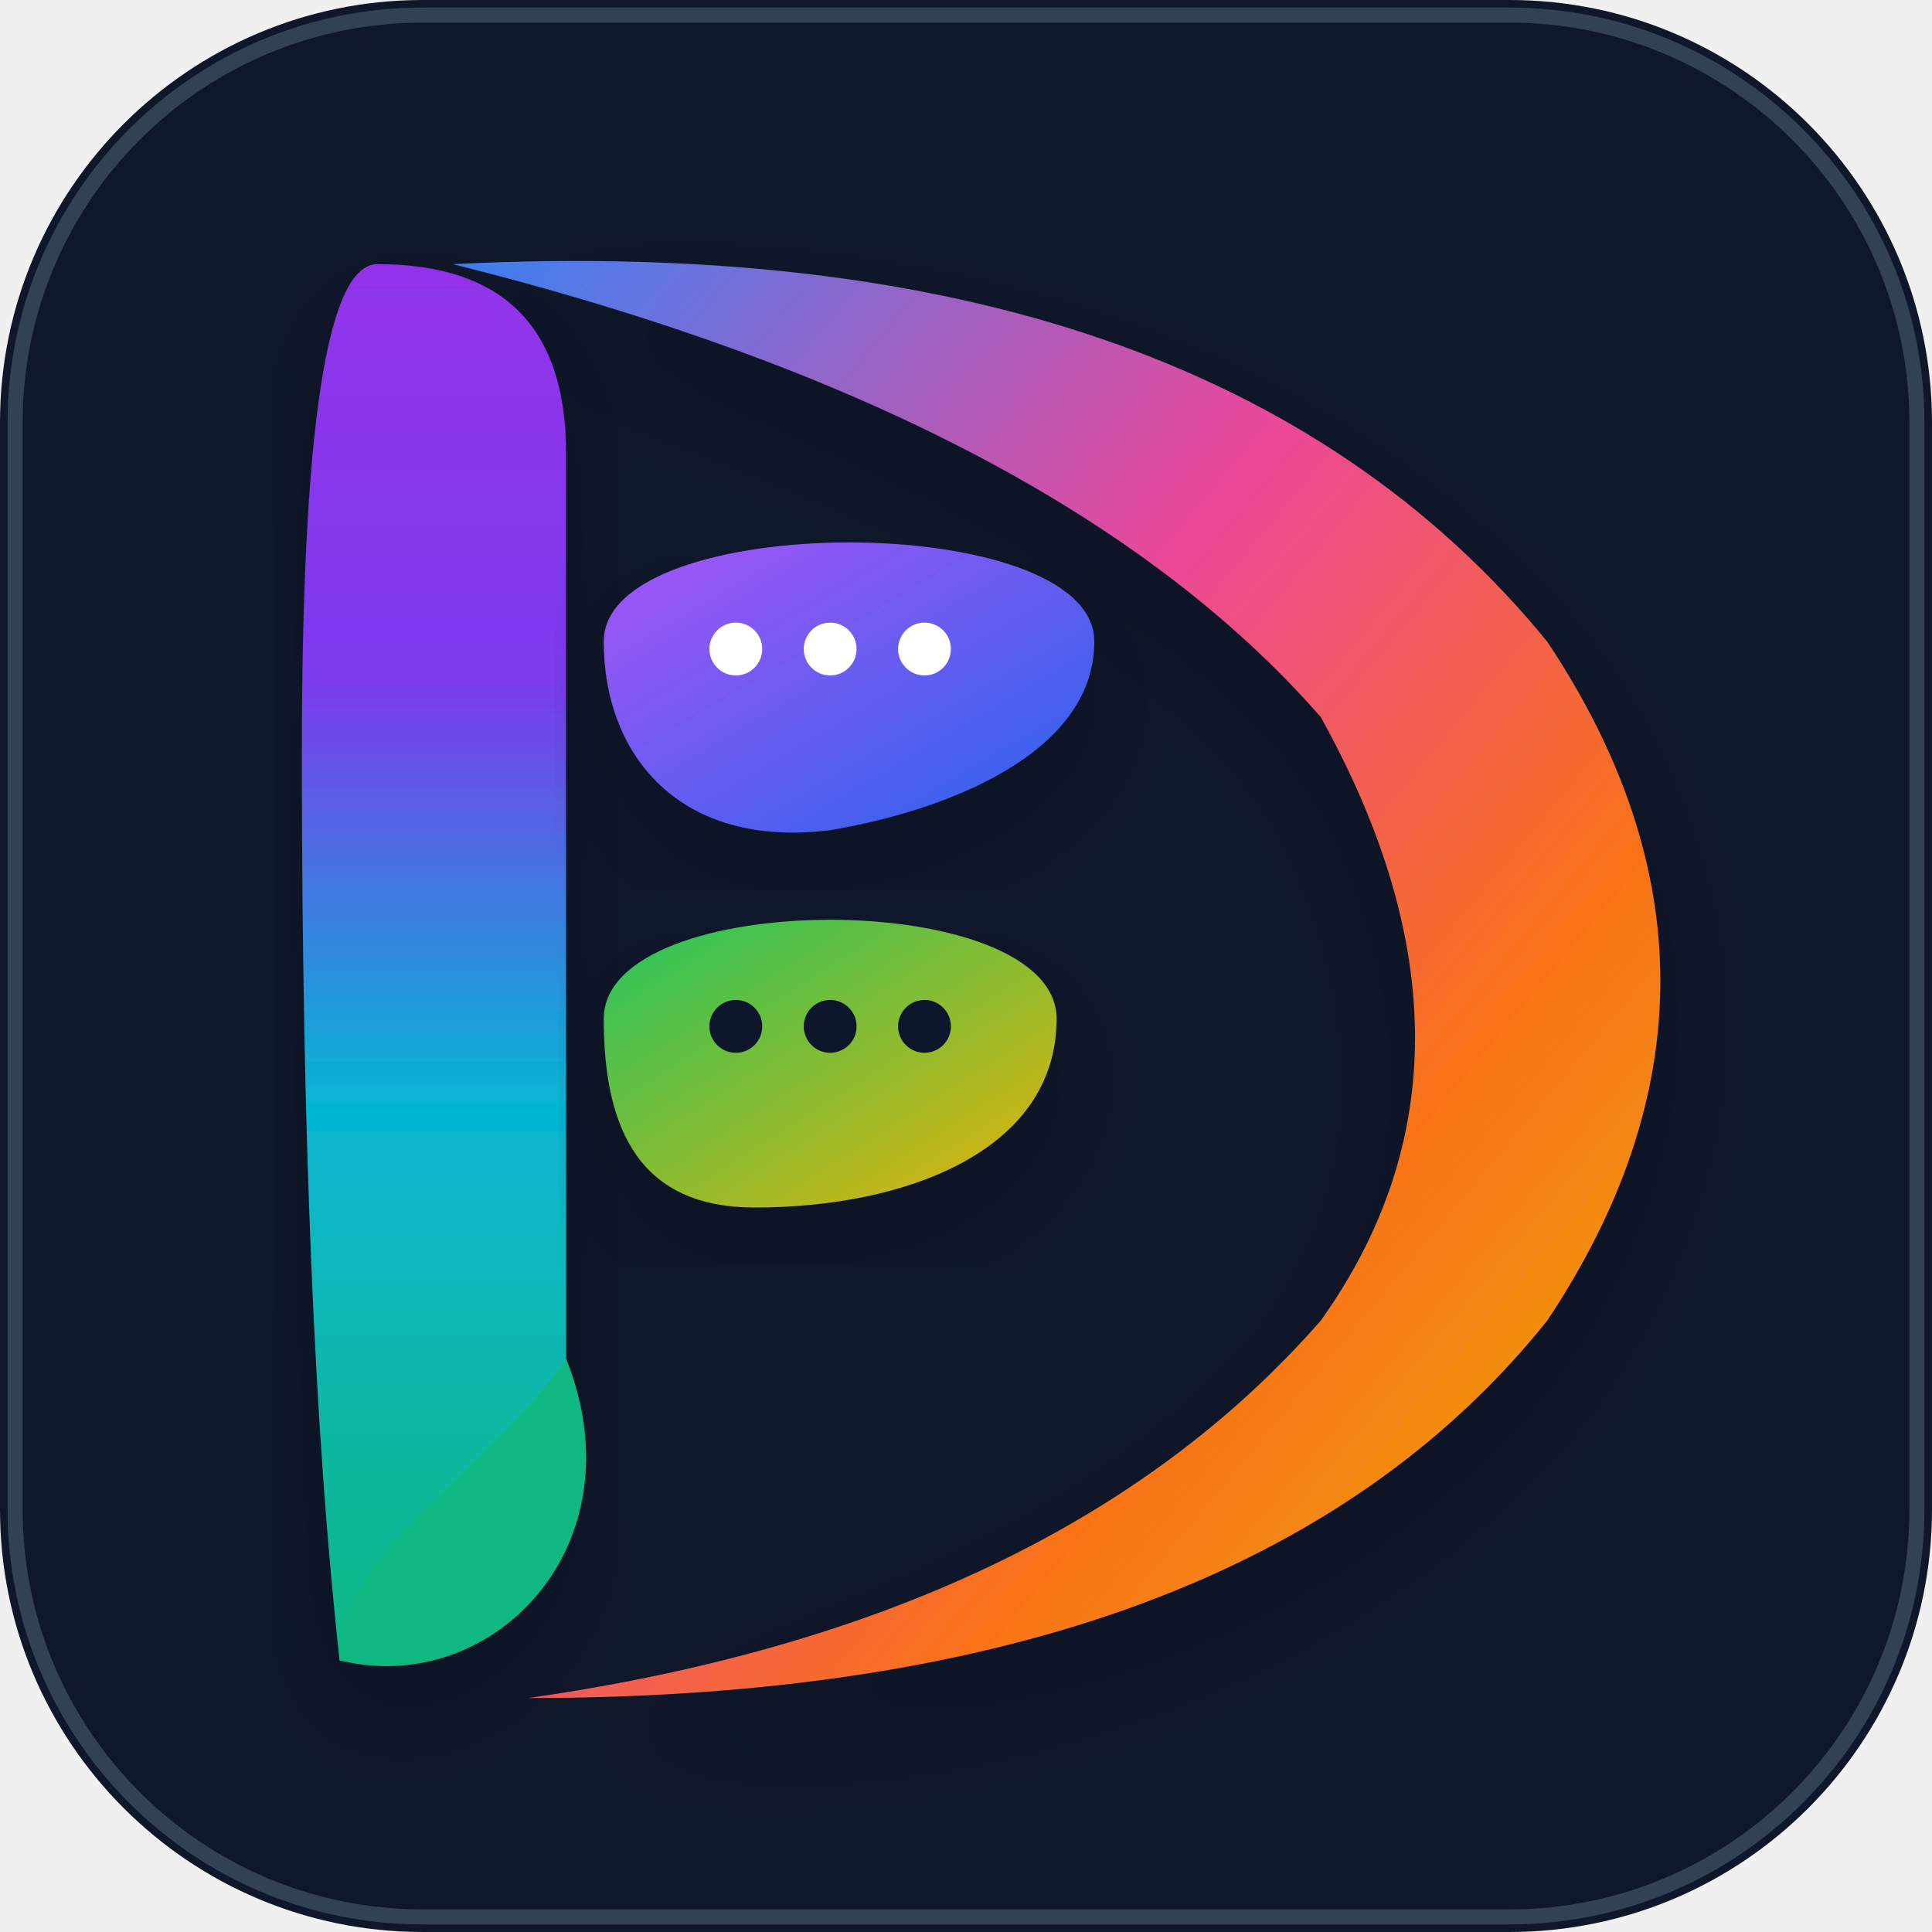
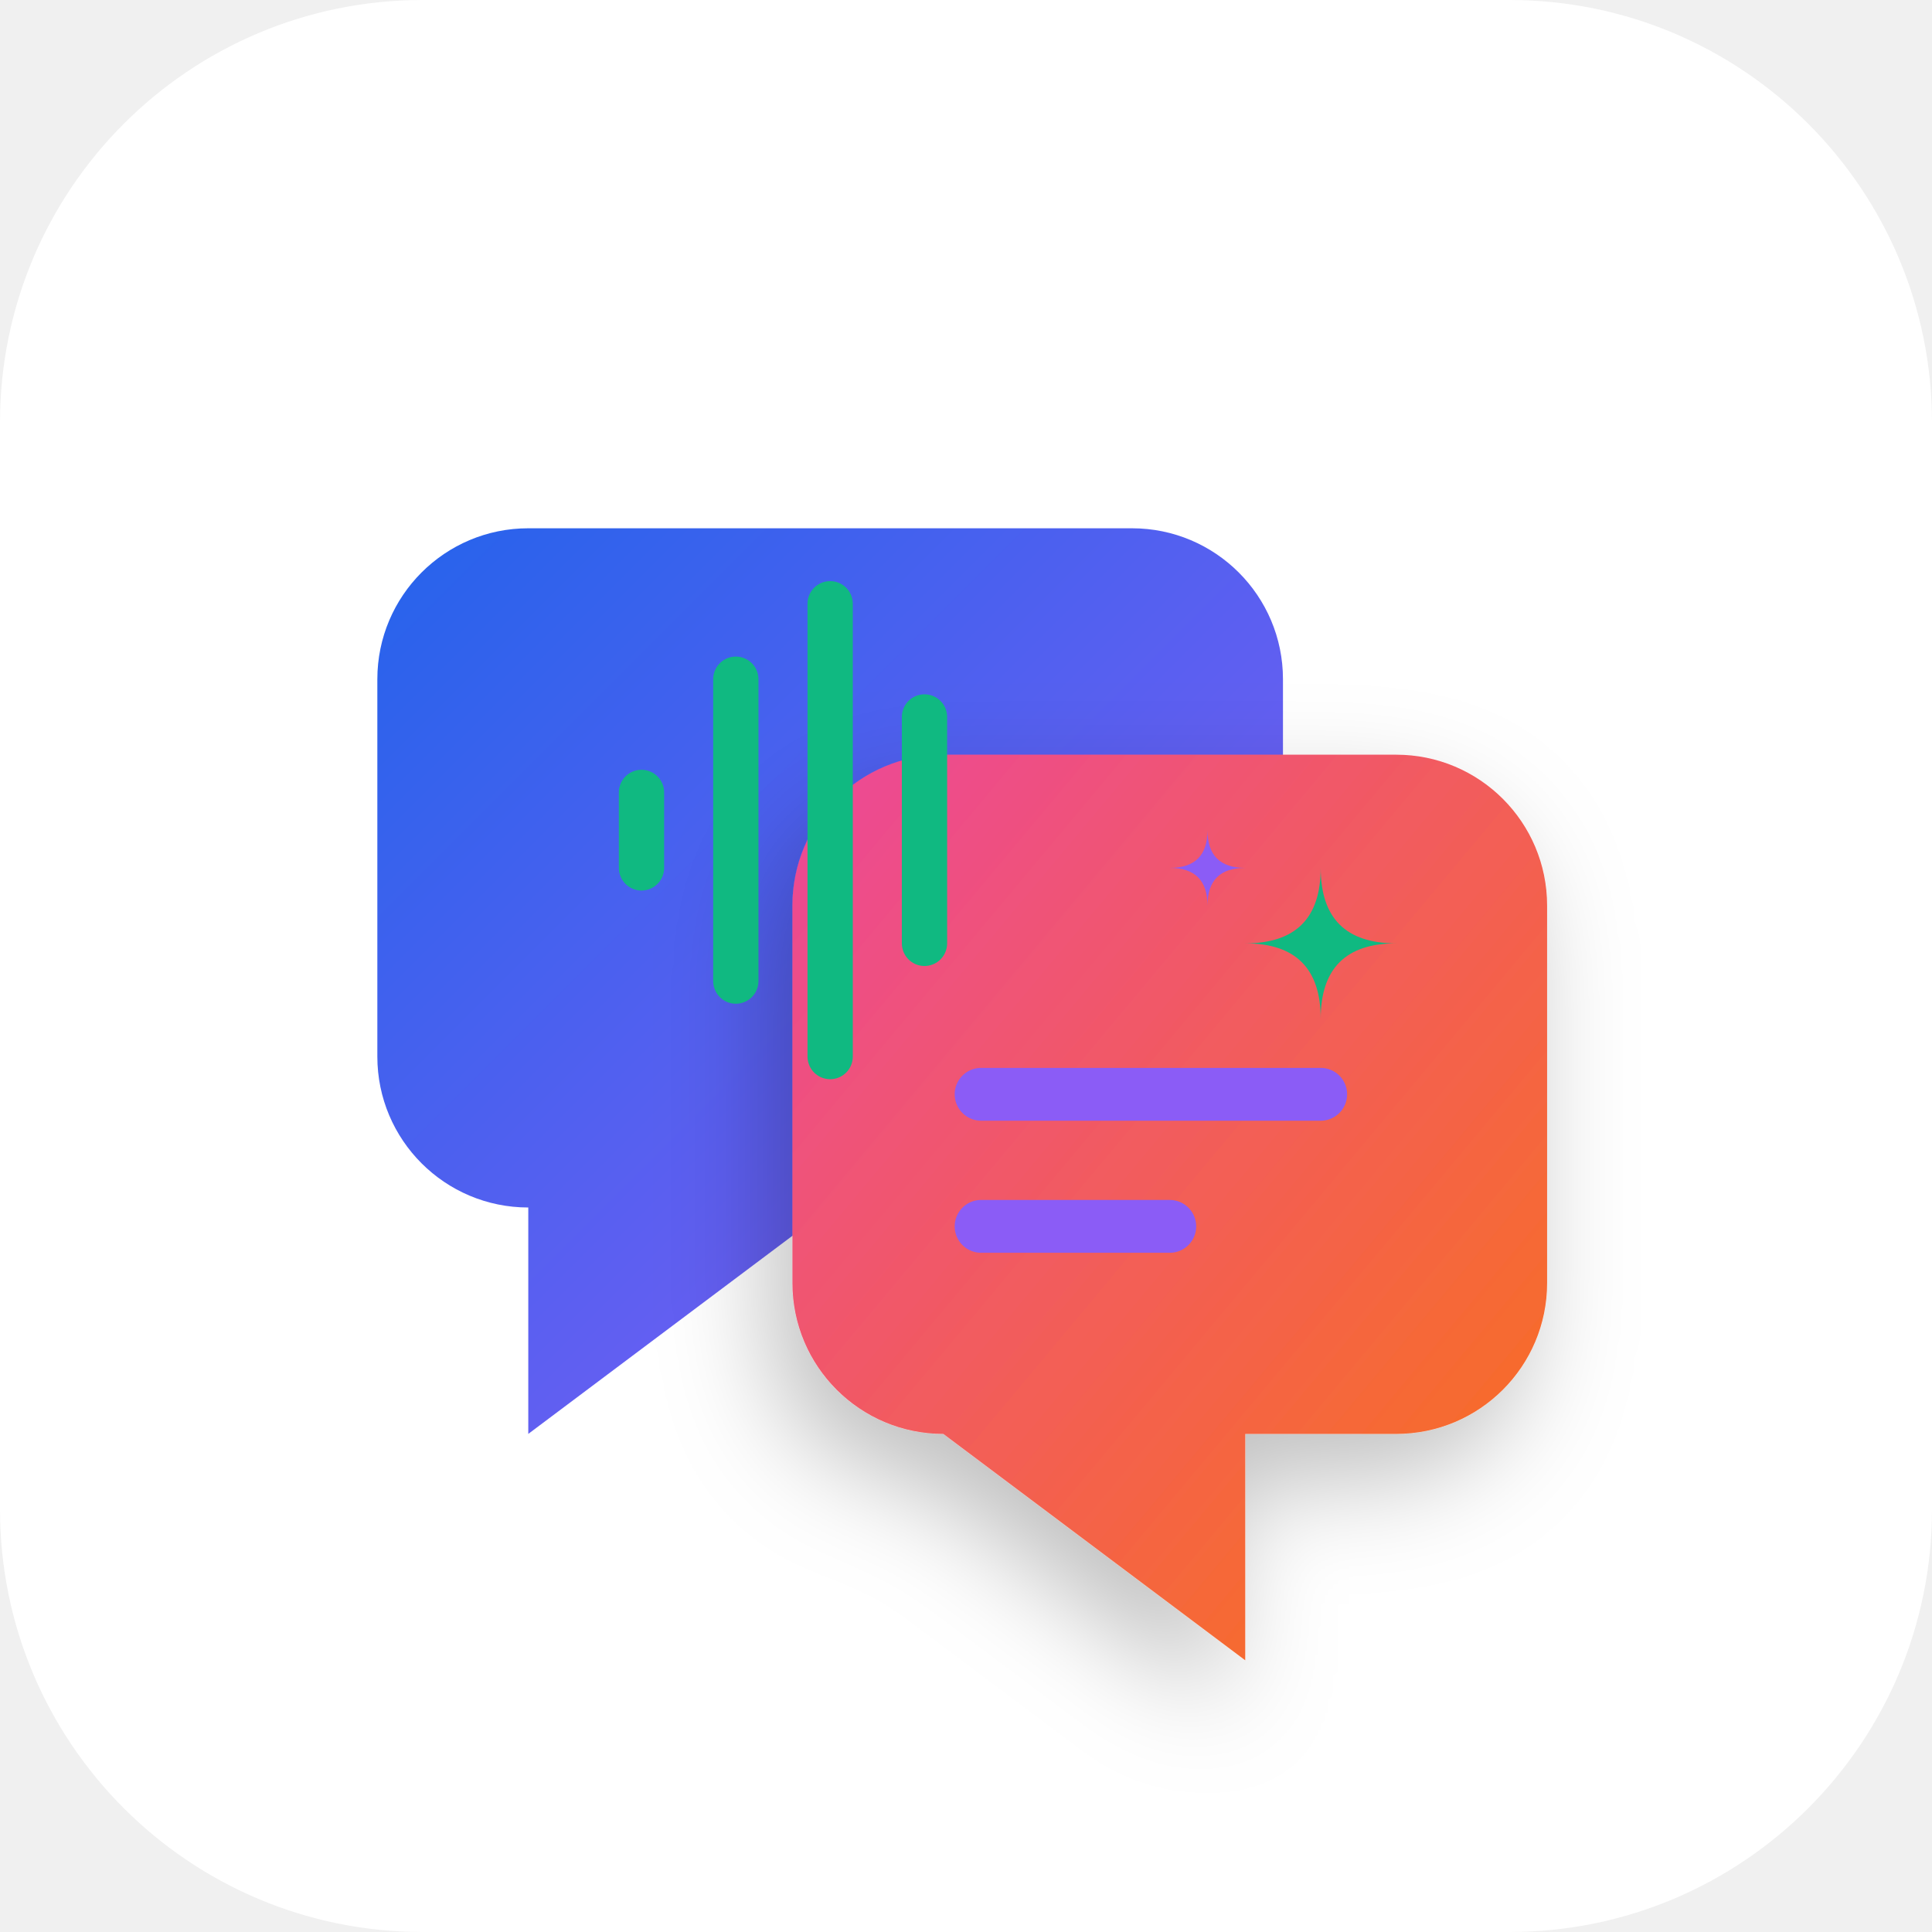
- <svg xmlns="http://www.w3.org/2000/svg" viewBox="0 0 512 512" width="512" height="512">
+ <svg xmlns="http://www.w3.org/2000/svg" viewBox="0 0 512 512" width="100%" height="100%">
  <defs>
-     <linearGradient id="gradSpine" x1="0%" y1="0%" x2="0%" y2="100%">
-       <stop offset="0%" stop-color="#9333ea" />
-       <stop offset="30%" stop-color="#7c3aed" />
-       <stop offset="60%" stop-color="#06b6d4" />
-       <stop offset="100%" stop-color="#10b981" />
+     <linearGradient id="leftGrad" x1="0%" y1="0%" x2="100%" y2="100%">
+       <stop offset="0%" stop-color="#2563EB" />
+       <stop offset="100%" stop-color="#8B5CF6" />
    </linearGradient>
-     <linearGradient id="gradOuter" x1="0%" y1="0%" x2="100%" y2="100%">
-       <stop offset="0%" stop-color="#3b82f6" />
-       <stop offset="40%" stop-color="#ec4899" />
-       <stop offset="70%" stop-color="#f97316" />
-       <stop offset="100%" stop-color="#eab308" />
+     <linearGradient id="rightGrad" x1="0%" y1="0%" x2="100%" y2="100%">
+       <stop offset="0%" stop-color="#EC4899" />
+       <stop offset="100%" stop-color="#F97316" />
    </linearGradient>
-     <linearGradient id="gradTopBubble" x1="0%" y1="0%" x2="100%" y2="100%">
-       <stop offset="0%" stop-color="#a855f7" />
-       <stop offset="100%" stop-color="#2563eb" />
-     </linearGradient>
-     <linearGradient id="gradBottomBubble" x1="0%" y1="0%" x2="100%" y2="100%">
-       <stop offset="0%" stop-color="#22c55e" />
-       <stop offset="100%" stop-color="#eab308" />
-     </linearGradient>
-     <filter id="shadow" x="-10%" y="-10%" width="130%" height="130%">
-       <feDropShadow dx="0" dy="12" stdDeviation="16" flood-color="#000000" flood-opacity="0.18" />
+     <filter id="floatShadow" x="-20%" y="-20%" width="140%" height="140%">
+       <feDropShadow dx="-6" dy="12" stdDeviation="14" flood-color="#000000" flood-opacity="0.25" />
    </filter>
  </defs>
-   <rect width="512" height="512" rx="112" fill="#0f172a" />
-   <rect width="504" height="504" x="4" y="4" rx="108" fill="none" stroke="#334155" stroke-width="4" />
-   <path d="M120 70 Q 320 60 410 170 Q 470 260 410 350 Q 330 450 140 450 Q 280 430 350 350 Q 400 280 350 190 Q 280 110 120 70 Z" fill="url(#gradOuter)" filter="url(#shadow)" />
-   <path d="M100 70 Q 150 70 150 120 L 150 380 Q 150 440 90 440 Q 80 350 80 200 Q 80 70 100 70 Z" fill="url(#gradSpine)" filter="url(#shadow)" />
-   <path d="M90 440 C 90 410 130 390 150 360 C 170 410 130 450 90 440 Z" fill="#10b981" />
-   <g filter="url(#shadow)">
-     <path d="M160 170 C 160 135 290 135 290 170 C 290 200 250 215 220 220 C 180 225 160 200 160 170 Z" fill="url(#gradTopBubble)" />
-     <circle cx="195" cy="172" r="7" fill="#ffffff" />
-     <circle cx="220" cy="172" r="7" fill="#ffffff" />
-     <circle cx="245" cy="172" r="7" fill="#ffffff" />
-   </g>
-   <g filter="url(#shadow)">
-     <path d="M160 270 C 160 235 280 235 280 270 C 280 305 240 320 200 320 C 170 320 160 300 160 270 Z" fill="url(#gradBottomBubble)" />
-     <circle cx="195" cy="272" r="7" fill="#0f172a" />
-     <circle cx="220" cy="272" r="7" fill="#0f172a" />
-     <circle cx="245" cy="272" r="7" fill="#0f172a" />
-   </g>
+   <rect width="512" height="512" rx="112" fill="#FFFFFF" />
+   <path d="M140 140 H300 A40 40 0 0 1 340 180 V280 A40 40 0 0 1 300 320 H220 L140 380 V320 H140 A40 40 0 0 1 100 280 V180 A40 40 0 0 1 140 140 Z" fill="url(#leftGrad)" />
+   <path d="M250 200 H370 A40 40 0 0 1 410 240 V340 A40 40 0 0 1 370 380 H330 V440 L250 380 H250 A40 40 0 0 1 210 340 V240 A40 40 0 0 1 250 200 Z" fill="url(#rightGrad)" filter="url(#floatShadow)" />
+   <line x1="170" y1="210" x2="170" y2="230" stroke="#10B981" stroke-width="12" stroke-linecap="round" />
+   <line x1="195" y1="180" x2="195" y2="260" stroke="#10B981" stroke-width="12" stroke-linecap="round" />
+   <line x1="220" y1="160" x2="220" y2="280" stroke="#10B981" stroke-width="12" stroke-linecap="round" />
+   <line x1="245" y1="190" x2="245" y2="250" stroke="#10B981" stroke-width="12" stroke-linecap="round" />
+   <line x1="260" y1="290" x2="350" y2="290" stroke="#8B5CF6" stroke-width="14" stroke-linecap="round" />
+   <line x1="260" y1="325" x2="310" y2="325" stroke="#8B5CF6" stroke-width="14" stroke-linecap="round" />
+   <path d="M350 230 Q350 250 370 250 Q350 250 350 270 Q350 250 330 250 Q350 250 350 230 Z" fill="#10B981" />
+   <path d="M320 220 Q320 230 330 230 Q320 230 320 240 Q320 230 310 230 Q320 230 320 220 Z" fill="#8B5CF6" />
</svg>
